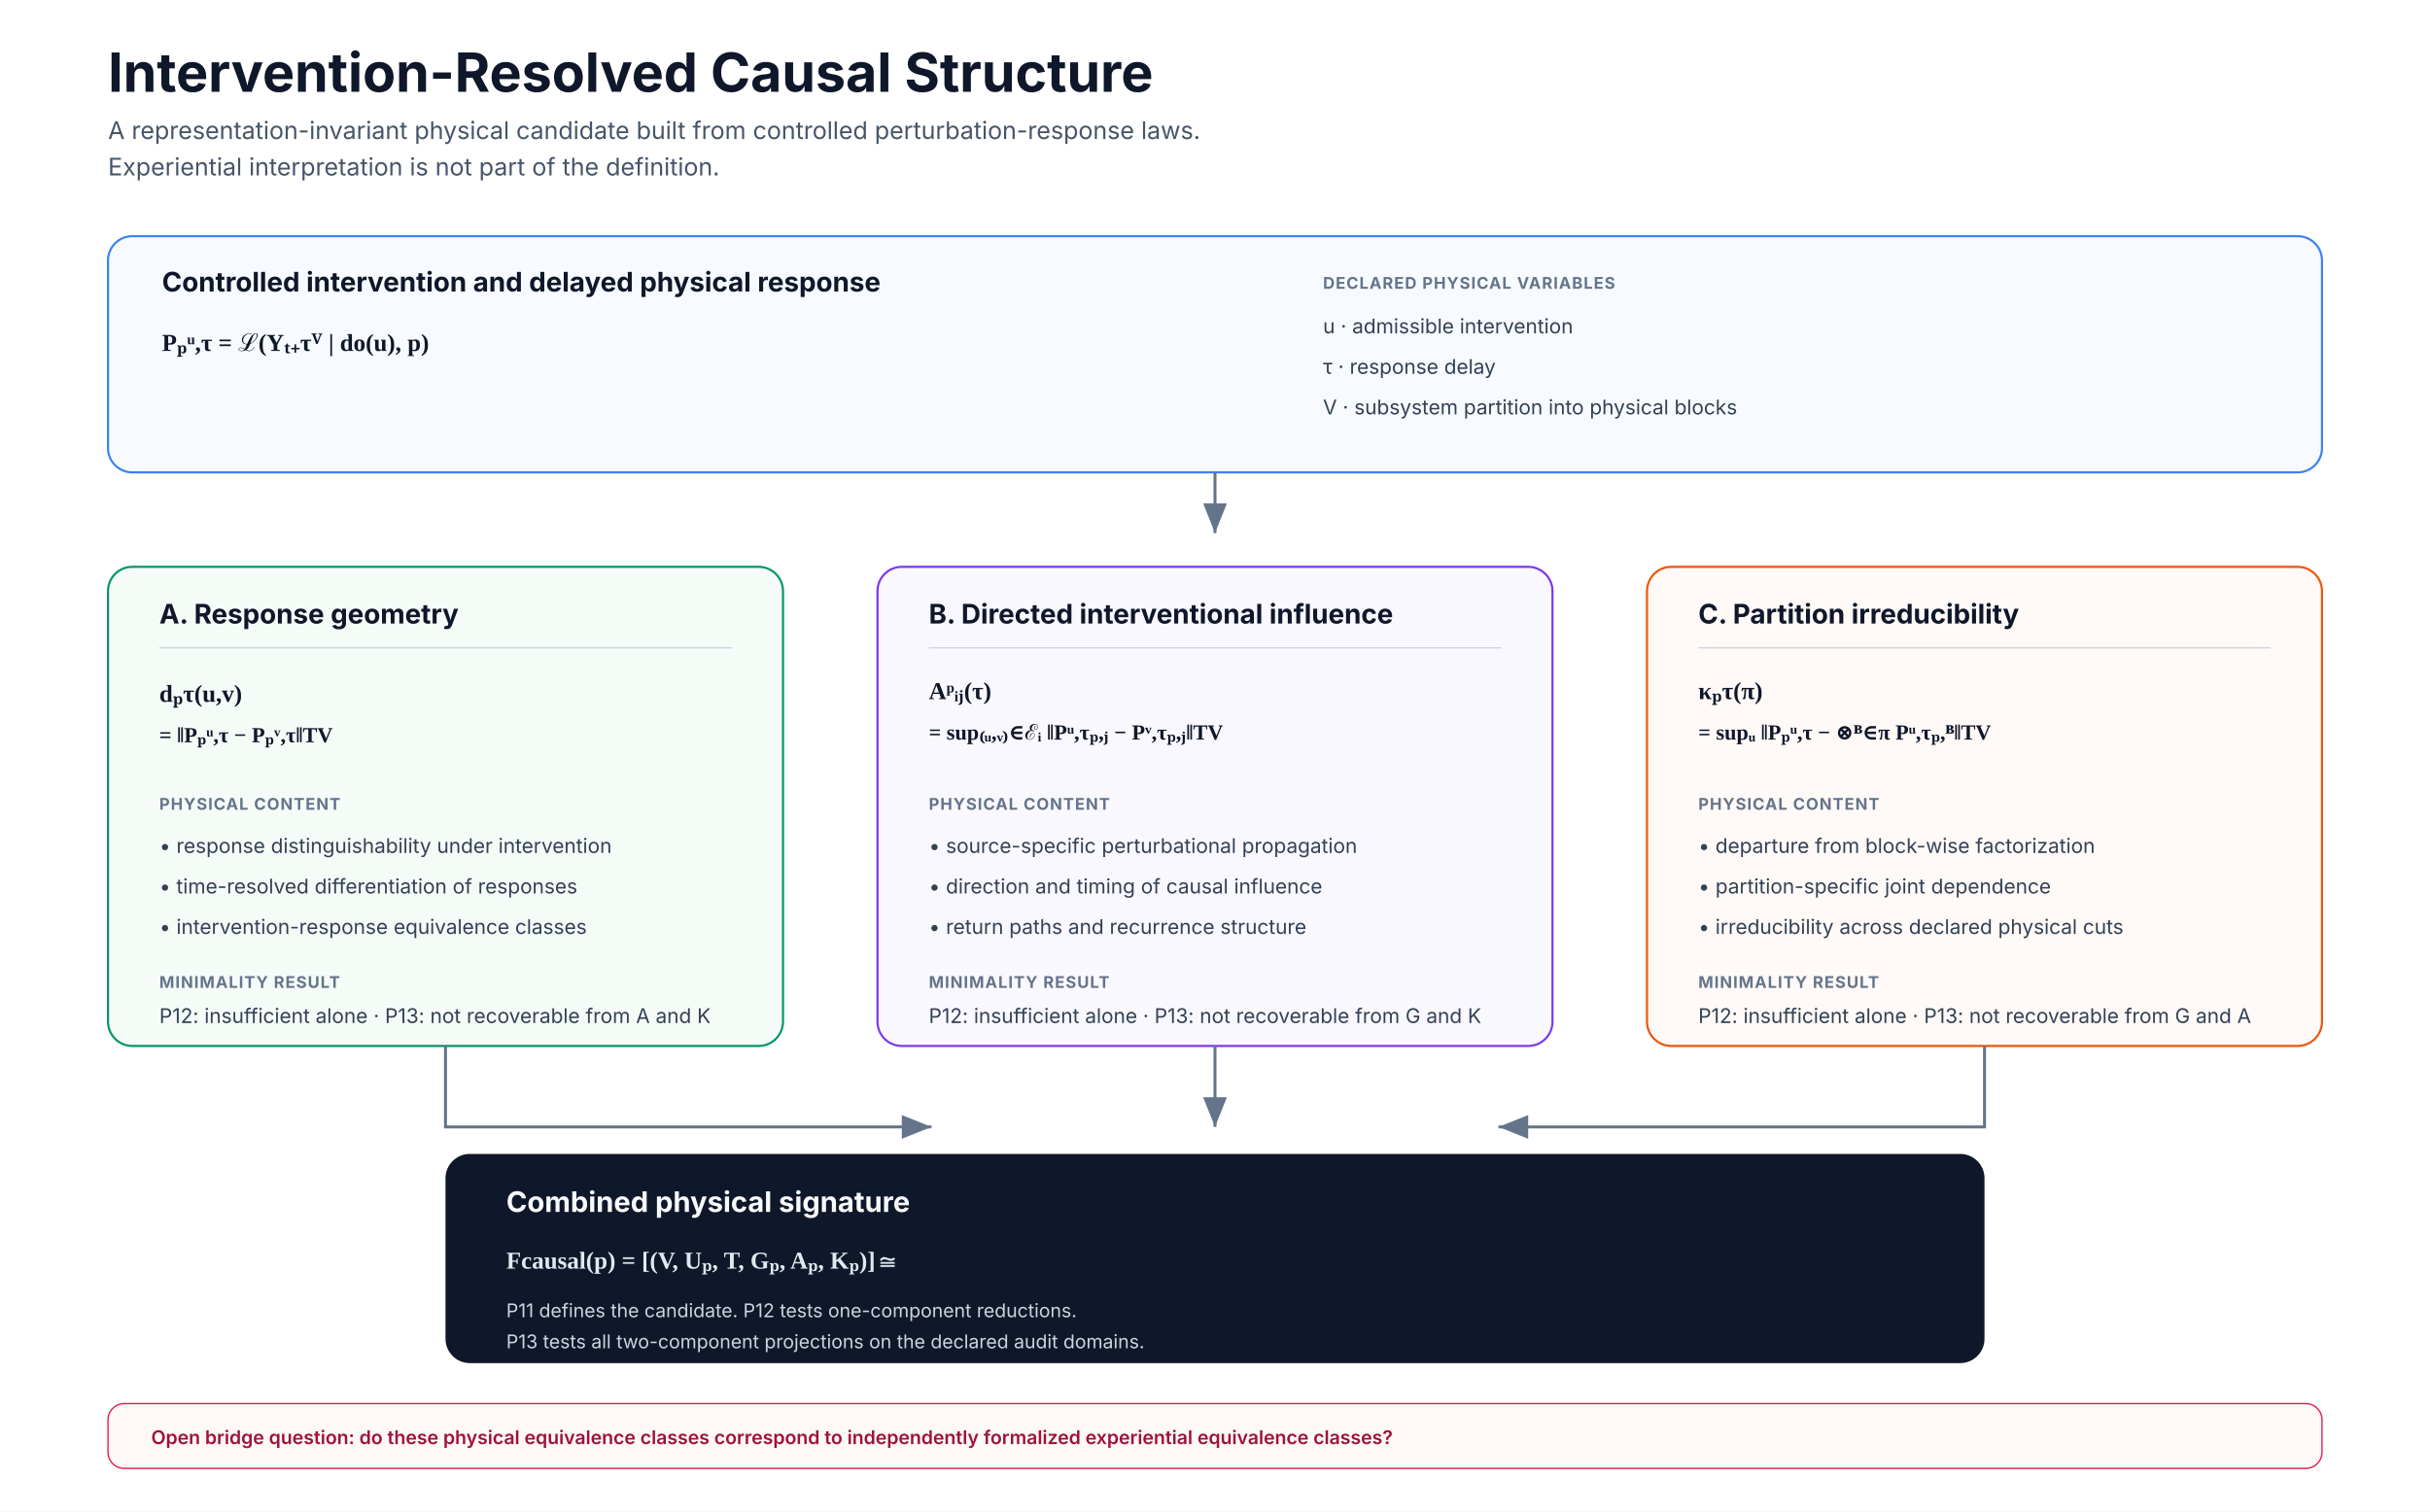
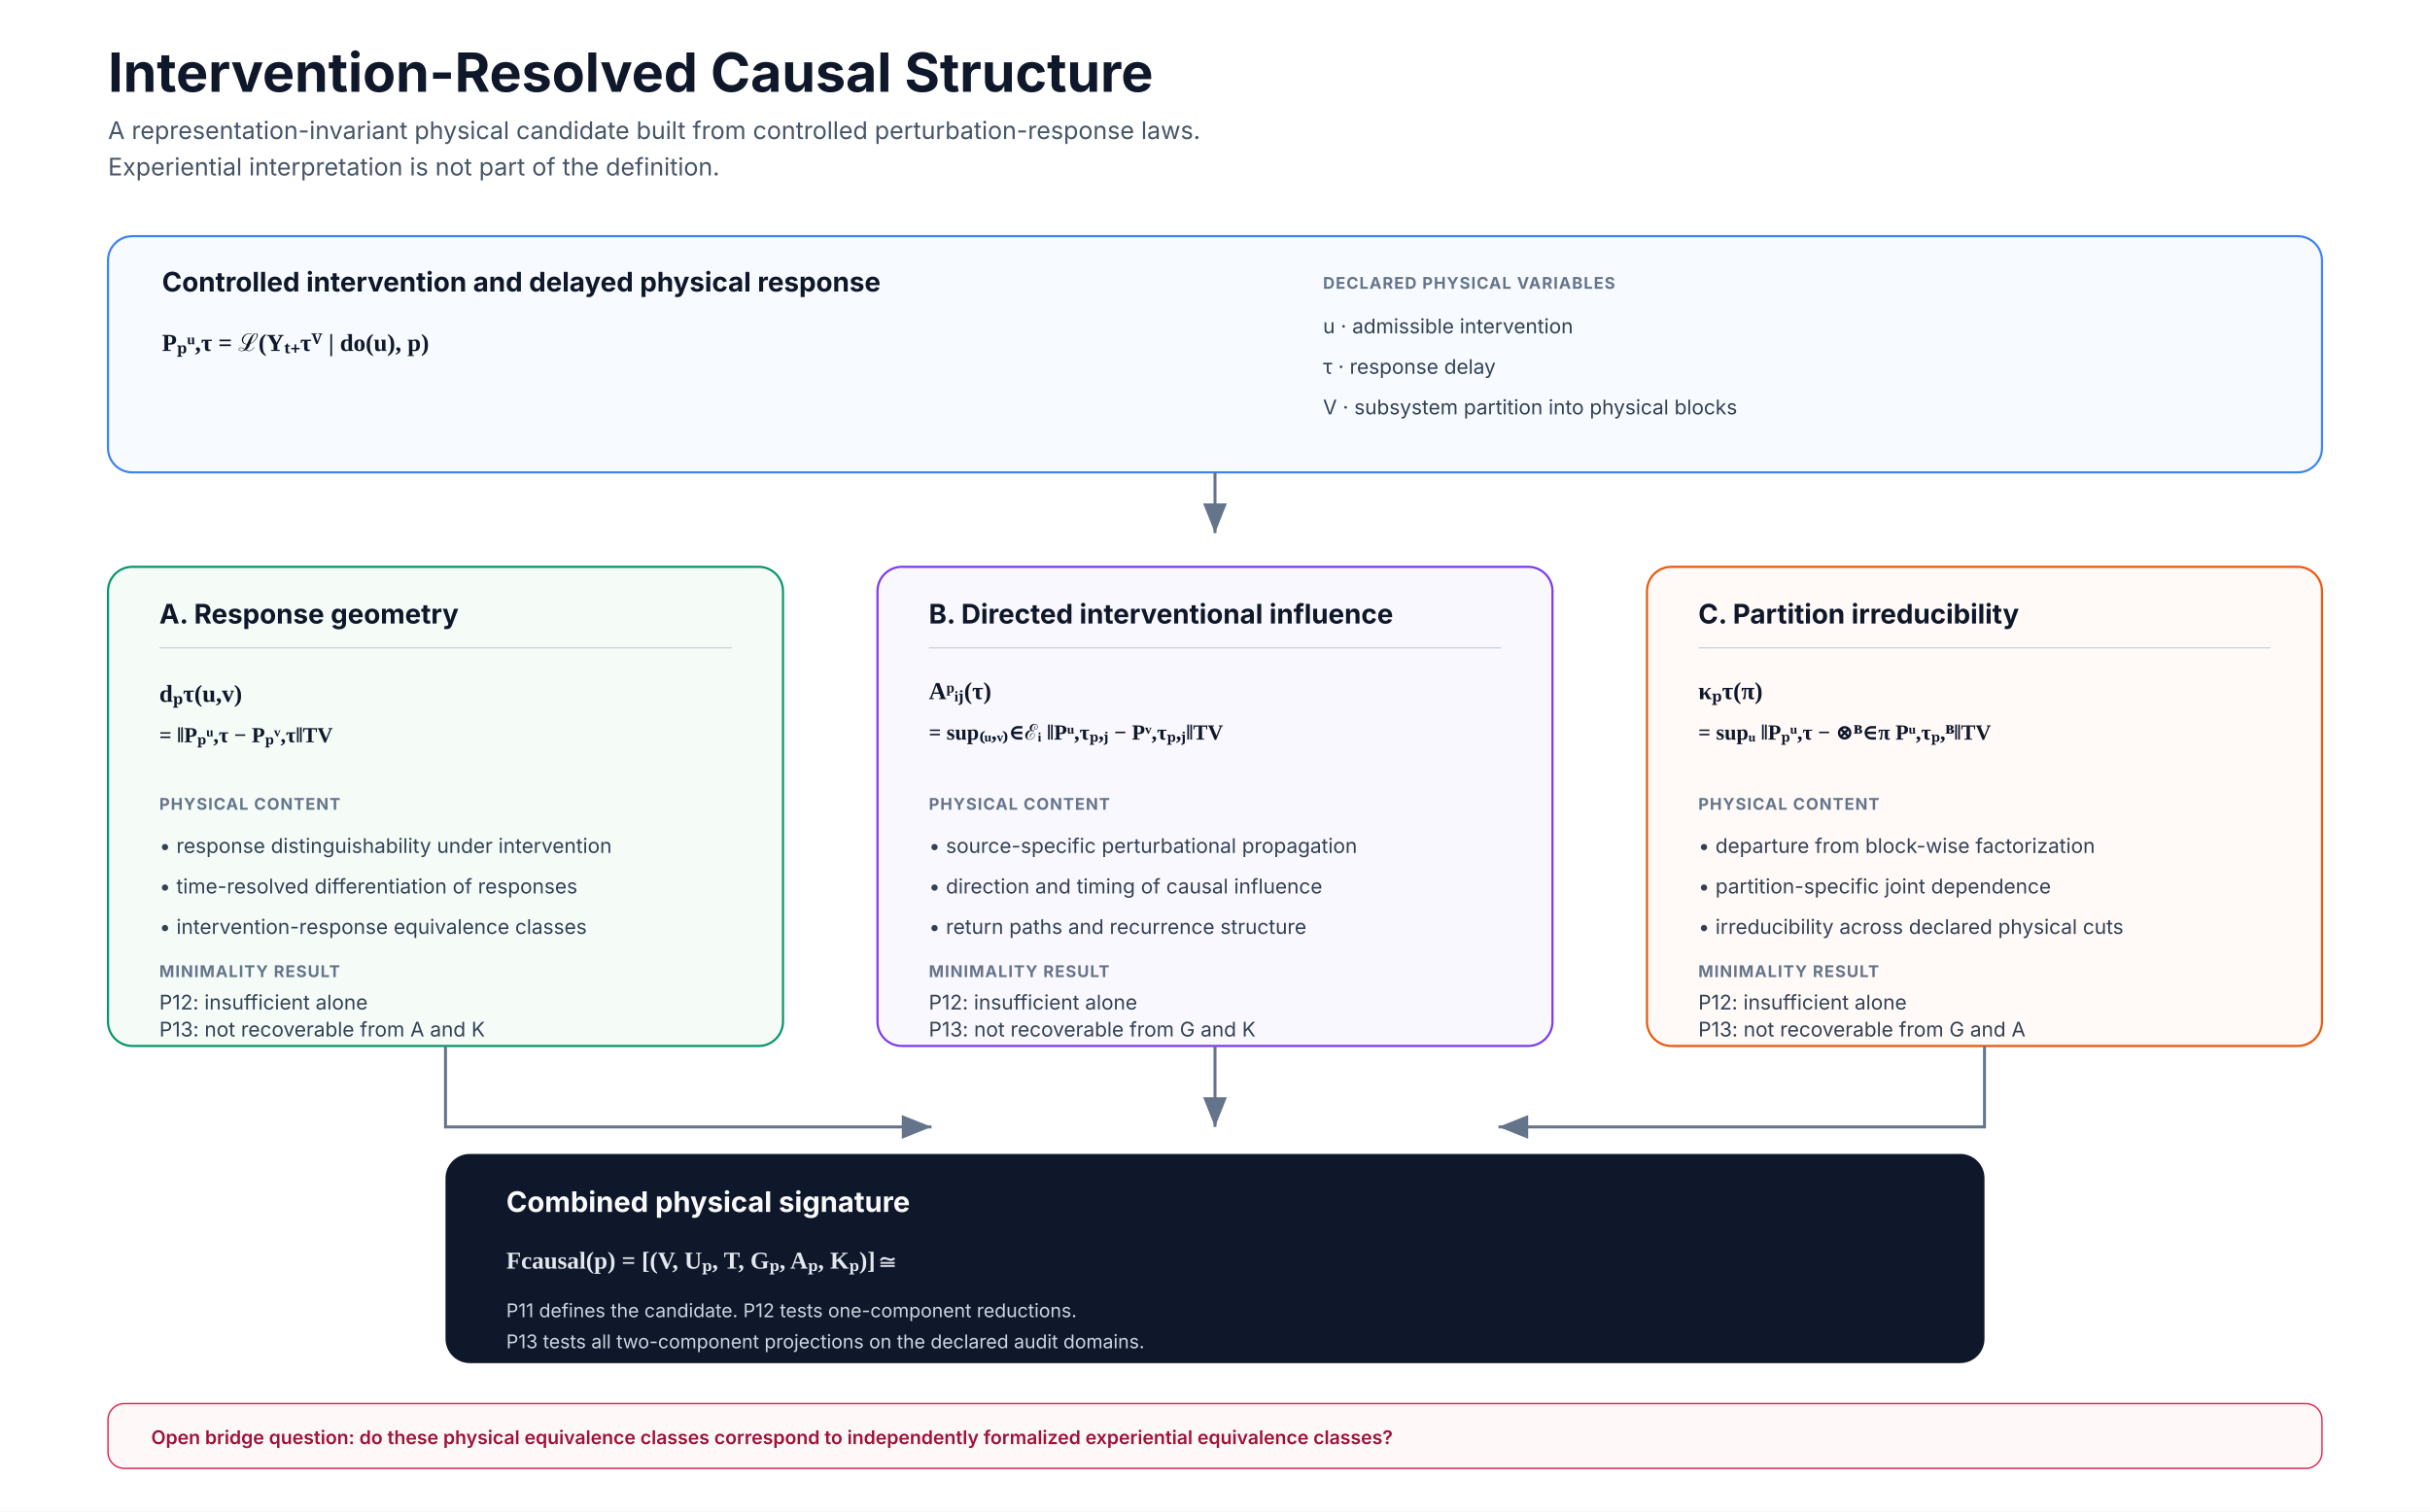
<svg xmlns="http://www.w3.org/2000/svg" width="1800" height="1120" viewBox="0 0 1800 1120" role="img" aria-labelledby="title desc">
  <defs>
    <marker id="arrow" markerWidth="12" markerHeight="12" refX="10" refY="4" orient="auto">
      <path d="M0 0 L0 8 L10 4 z" fill="#64748b" />
    </marker>
    <style>
      .title{font:700 40px Inter,Segoe UI,Arial,sans-serif;fill:#0f172a}
      .subtitle{font:400 18px Inter,Segoe UI,Arial,sans-serif;fill:#475569}
      .head{font:700 20px Inter,Segoe UI,Arial,sans-serif;fill:#0f172a}
      .body{font:400 15px Inter,Segoe UI,Arial,sans-serif;fill:#334155}
      .label{font:700 12px Inter,Segoe UI,Arial,sans-serif;letter-spacing:.7px;fill:#64748b}
      .eq{font:600 18px Georgia,'Times New Roman',serif;fill:#0f172a}
      .eqsmall{font:600 16px Georgia,'Times New Roman',serif;fill:#0f172a}
      .arrow{stroke:#64748b;stroke-width:2.2;fill:none;marker-end:url(#arrow)}
      .divider{stroke:#cbd5e1;stroke-width:1}
    </style>
  </defs>
  <rect width="1800" height="1120" fill="#ffffff" />
  <text x="80" y="68" class="title">Intervention-Resolved Causal Structure</text>
  <text x="80" y="103" class="subtitle">A representation-invariant physical candidate built from controlled perturbation-response laws.</text>
  <text x="80" y="130" class="subtitle">Experiential interpretation is not part of the definition.</text>
  <rect x="80" y="175" width="1640" height="175" rx="18" fill="#f7fbff" stroke="#3b82f6" stroke-width="1.6" />
  <text x="120" y="216" class="head">Controlled intervention and delayed physical response</text>
  <text x="120" y="260" class="eq">Pₚᵘ,τ = ℒ(Yₜ₊τⱽ | do(u), p)</text>
  <text x="980" y="214" class="label">DECLARED PHYSICAL VARIABLES</text>
  <text x="980" y="247" class="body">u  ·  admissible intervention</text>
  <text x="980" y="277" class="body">τ  ·  response delay</text>
  <text x="980" y="307" class="body">V  ·  subsystem partition into physical blocks</text>
  <path class="arrow" d="M900 350 V395" />
-   <g>
+   <g id="response-geometry" data-qa-block="true" data-x="80" data-y="420" data-width="500" data-height="355">
    <rect x="80" y="420" width="500" height="355" rx="18" fill="#f5fcf8" stroke="#059669" stroke-width="1.6" />
    <text x="118" y="462" class="head">A. Response geometry</text>
    <line x1="118" y1="480" x2="542" y2="480" class="divider" />
    <text x="118" y="520" class="eq">dₚτ(u,v)</text>
    <text x="118" y="550" class="eqsmall">= ‖Pₚᵘ,τ − Pₚᵛ,τ‖TV</text>
    <text x="118" y="600" class="label">PHYSICAL CONTENT</text>
    <text x="118" y="632" class="body">• response distinguishability under intervention</text>
    <text x="118" y="662" class="body">• time-resolved differentiation of responses</text>
    <text x="118" y="692" class="body">• intervention-response equivalence classes</text>
-     <text x="118" y="732" class="label">MINIMALITY RESULT</text>
-     <text x="118" y="758" class="body">P12: insufficient alone · P13: not recoverable from A and K</text>
+     <text x="118" y="724" class="label">MINIMALITY RESULT</text>
+     <text x="118" y="748" class="body">P12: insufficient alone</text>
+     <text x="118" y="768" class="body">P13: not recoverable from A and K</text>
  </g>
-   <g>
+   <g id="directed-influence" data-qa-block="true" data-x="650" data-y="420" data-width="500" data-height="355">
    <rect x="650" y="420" width="500" height="355" rx="18" fill="#faf8ff" stroke="#7c3aed" stroke-width="1.6" />
    <text x="688" y="462" class="head">B. Directed interventional influence</text>
    <line x1="688" y1="480" x2="1112" y2="480" class="divider" />
    <text x="688" y="518" class="eq">Aᵖᵢⱼ(τ)</text>
    <text x="688" y="548" class="eqsmall">= sup₍ᵤ,ᵥ₎∈ℰᵢ ‖Pᵘ,τₚ,ⱼ − Pᵛ,τₚ,ⱼ‖TV</text>
    <text x="688" y="600" class="label">PHYSICAL CONTENT</text>
    <text x="688" y="632" class="body">• source-specific perturbational propagation</text>
    <text x="688" y="662" class="body">• direction and timing of causal influence</text>
    <text x="688" y="692" class="body">• return paths and recurrence structure</text>
-     <text x="688" y="732" class="label">MINIMALITY RESULT</text>
-     <text x="688" y="758" class="body">P12: insufficient alone · P13: not recoverable from G and K</text>
+     <text x="688" y="724" class="label">MINIMALITY RESULT</text>
+     <text x="688" y="748" class="body">P12: insufficient alone</text>
+     <text x="688" y="768" class="body">P13: not recoverable from G and K</text>
  </g>
-   <g>
+   <g id="partition-irreducibility" data-qa-block="true" data-x="1220" data-y="420" data-width="500" data-height="355">
    <rect x="1220" y="420" width="500" height="355" rx="18" fill="#fffaf7" stroke="#ea580c" stroke-width="1.6" />
    <text x="1258" y="462" class="head">C. Partition irreducibility</text>
    <line x1="1258" y1="480" x2="1682" y2="480" class="divider" />
    <text x="1258" y="518" class="eq">κₚτ(π)</text>
    <text x="1258" y="548" class="eqsmall">= supᵤ ‖Pₚᵘ,τ − ⊗ᴮ∈π Pᵘ,τₚ,ᴮ‖TV</text>
    <text x="1258" y="600" class="label">PHYSICAL CONTENT</text>
    <text x="1258" y="632" class="body">• departure from block-wise factorization</text>
    <text x="1258" y="662" class="body">• partition-specific joint dependence</text>
    <text x="1258" y="692" class="body">• irreducibility across declared physical cuts</text>
-     <text x="1258" y="732" class="label">MINIMALITY RESULT</text>
-     <text x="1258" y="758" class="body">P12: insufficient alone · P13: not recoverable from G and A</text>
+     <text x="1258" y="724" class="label">MINIMALITY RESULT</text>
+     <text x="1258" y="748" class="body">P12: insufficient alone</text>
+     <text x="1258" y="768" class="body">P13: not recoverable from G and A</text>
  </g>
  <path class="arrow" d="M330 775 V835 H690" />
  <path class="arrow" d="M900 775 V835" />
  <path class="arrow" d="M1470 775 V835 H1110" />
  <rect x="330" y="855" width="1140" height="155" rx="18" fill="#0f172a" />
  <text x="375" y="898" style="font:700 21px Inter,Segoe UI,Arial,sans-serif;fill:#f8fafc">Combined physical signature</text>
  <text x="375" y="940" style="font:600 18px Georgia,'Times New Roman',serif;fill:#e2e8f0">Fcausal(p) = [(V, Uₚ, T, Gₚ, Aₚ, Kₚ)]≅</text>
  <text x="375" y="976" style="font:400 14px Inter,Segoe UI,Arial,sans-serif;fill:#cbd5e1">P11 defines the candidate. P12 tests one-component reductions.</text>
  <text x="375" y="999" style="font:400 14px Inter,Segoe UI,Arial,sans-serif;fill:#cbd5e1">P13 tests all two-component projections on the declared audit domains.</text>
  <rect x="80" y="1040" width="1640" height="48" rx="12" fill="#fff8f9" stroke="#e11d48" />
  <text x="112" y="1070" style="font:600 14px Inter,Segoe UI,Arial,sans-serif;fill:#9f1239">Open bridge question: do these physical equivalence classes correspond to independently formalized experiential equivalence classes?</text>
</svg>
